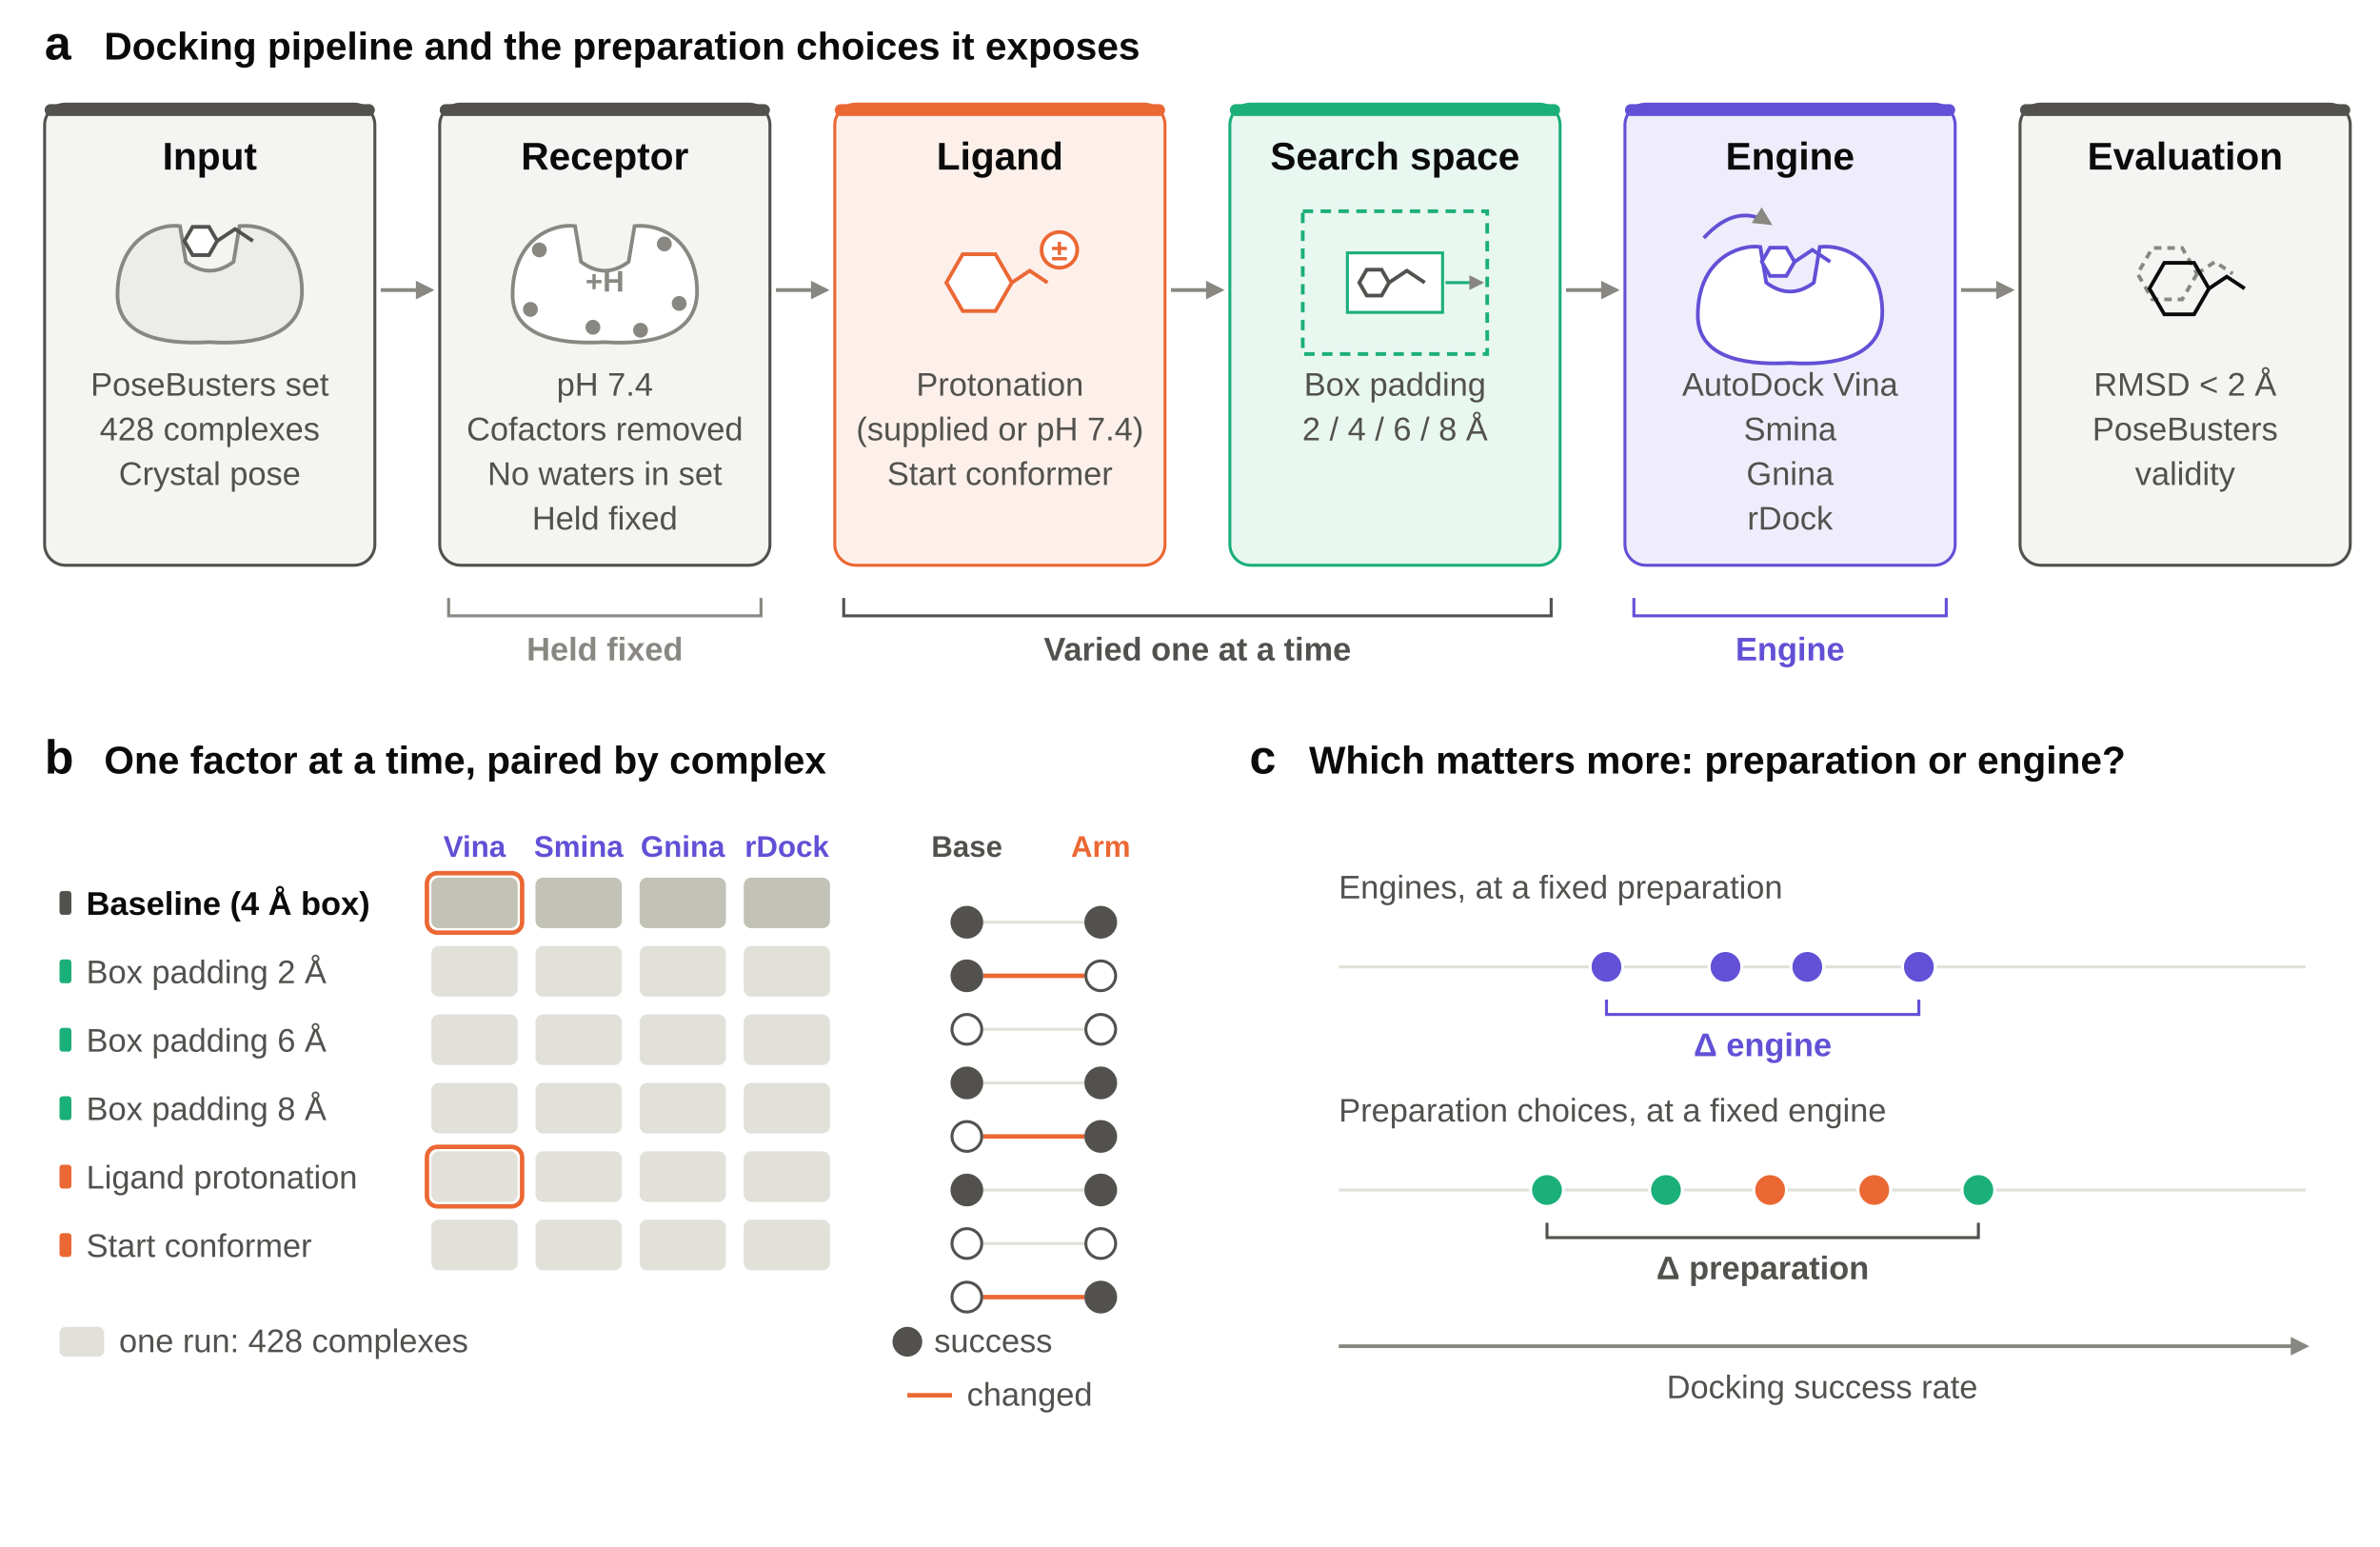
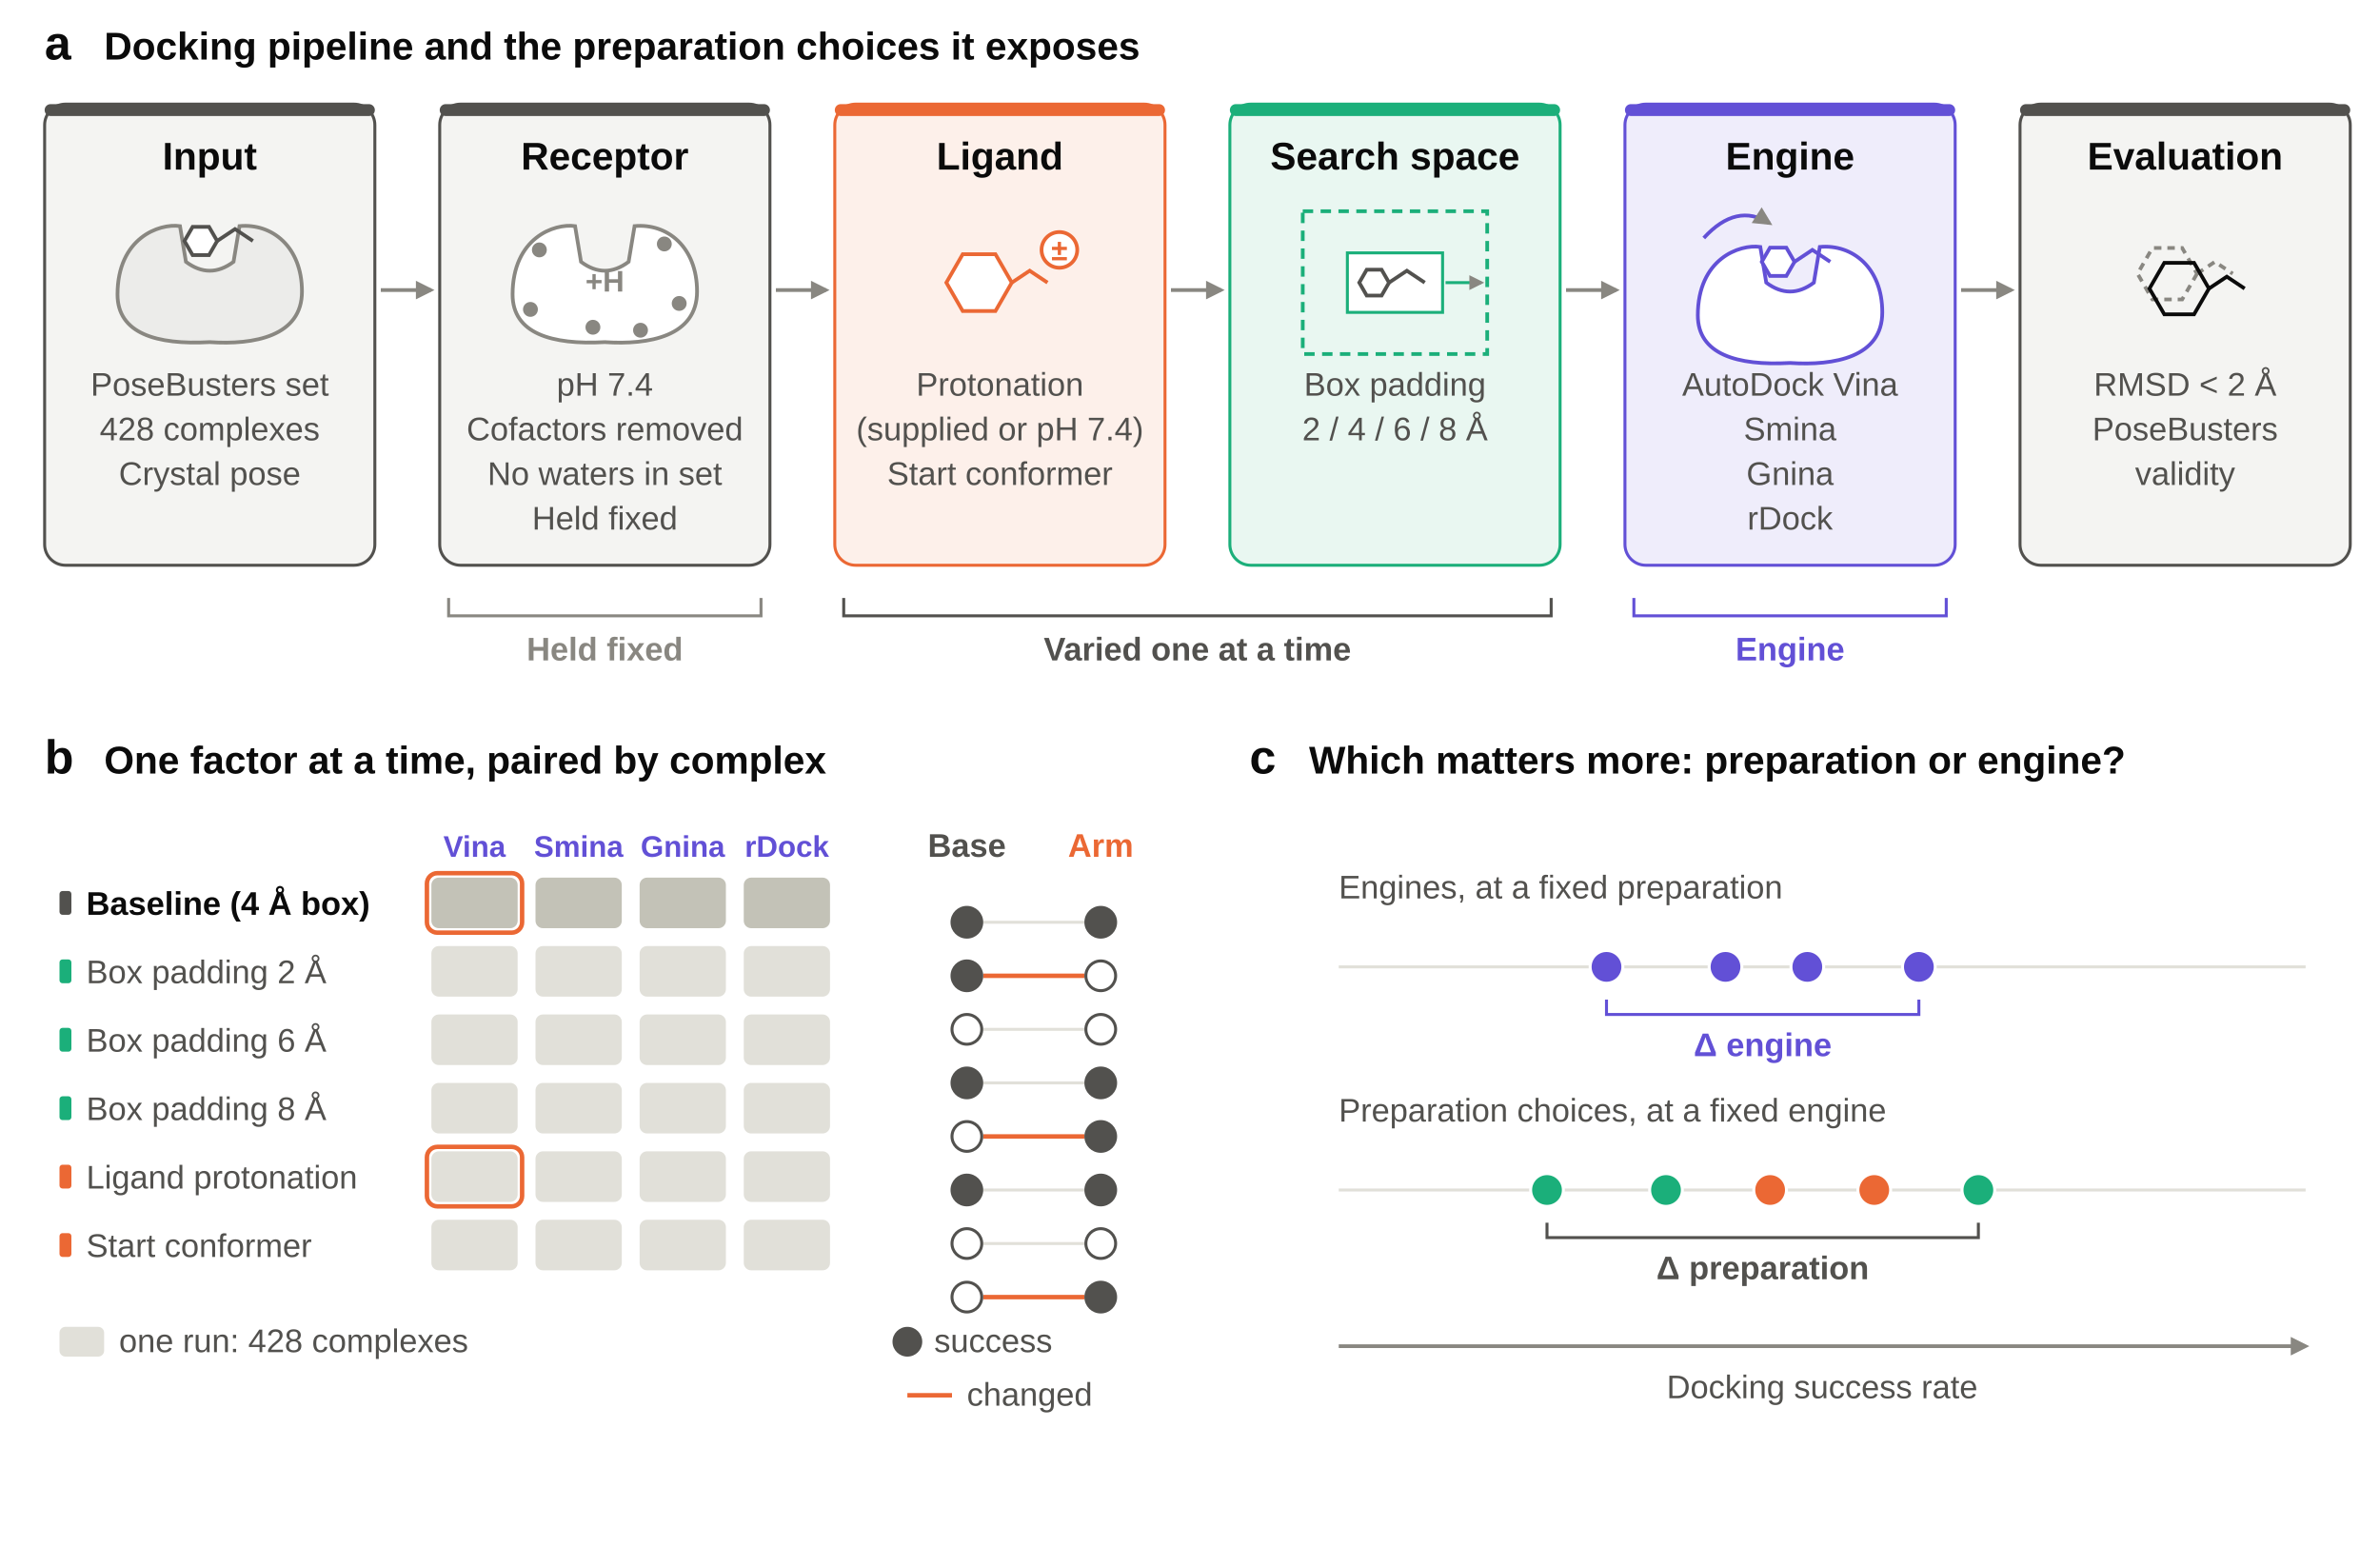
<svg xmlns="http://www.w3.org/2000/svg" width="180mm" height="117.0mm" viewBox="0 0 1600 1040">
  <defs>
    <marker id="head" viewBox="0 0 10 10" refX="8" refY="5" markerWidth="5" markerHeight="5" orient="auto-start-reverse">
      <path d="M0,0 L10,5 L0,10 z" fill="#898781" />
    </marker>
  </defs>
  <rect width="1600" height="1040" fill="#ffffff" />
  <text x="30.0" y="40.0" font-family="Arial, Helvetica, sans-serif" font-size="32" font-weight="bold" font-style="normal" fill="#0b0b0b" text-anchor="start">a</text>
  <text x="70.0" y="40.0" font-family="Arial, Helvetica, sans-serif" font-size="26" font-weight="bold" font-style="normal" fill="#0b0b0b" text-anchor="start">Docking pipeline and the preparation choices it exposes</text>
  <rect x="30.0" y="70" width="222" height="310" rx="14" fill="#f4f4f2" stroke="#52514e" stroke-width="2" />
  <rect x="30.0" y="70" width="222" height="8" rx="4" fill="#52514e" />
  <text x="141.0" y="114.0" font-family="Arial, Helvetica, sans-serif" font-size="26" font-weight="bold" font-style="normal" fill="#0b0b0b" text-anchor="middle">Input</text>
  <text x="141.0" y="266.0" font-family="Arial, Helvetica, sans-serif" font-size="22" font-weight="normal" font-style="normal" fill="#52514e" text-anchor="middle">PoseBusters set</text>
  <text x="141.0" y="296.0" font-family="Arial, Helvetica, sans-serif" font-size="22" font-weight="normal" font-style="normal" fill="#52514e" text-anchor="middle">428 complexes</text>
  <text x="141.0" y="326.0" font-family="Arial, Helvetica, sans-serif" font-size="22" font-weight="normal" font-style="normal" fill="#52514e" text-anchor="middle">Crystal pose</text>
  <rect x="295.6" y="70" width="222" height="310" rx="14" fill="#f4f4f2" stroke="#52514e" stroke-width="2" />
  <rect x="295.6" y="70" width="222" height="8" rx="4" fill="#52514e" />
  <text x="406.6" y="114.0" font-family="Arial, Helvetica, sans-serif" font-size="26" font-weight="bold" font-style="normal" fill="#0b0b0b" text-anchor="middle">Receptor</text>
  <text x="406.6" y="266.0" font-family="Arial, Helvetica, sans-serif" font-size="22" font-weight="normal" font-style="normal" fill="#52514e" text-anchor="middle">pH 7.4</text>
  <text x="406.6" y="296.0" font-family="Arial, Helvetica, sans-serif" font-size="22" font-weight="normal" font-style="normal" fill="#52514e" text-anchor="middle">Cofactors removed</text>
  <text x="406.6" y="326.0" font-family="Arial, Helvetica, sans-serif" font-size="22" font-weight="normal" font-style="normal" fill="#52514e" text-anchor="middle">No waters in set</text>
  <text x="406.6" y="356.0" font-family="Arial, Helvetica, sans-serif" font-size="22" font-weight="normal" font-style="normal" fill="#52514e" text-anchor="middle">Held fixed</text>
  <rect x="561.2" y="70" width="222" height="310" rx="14" fill="#fdf0ea" stroke="#eb6834" stroke-width="2" />
  <rect x="561.2" y="70" width="222" height="8" rx="4" fill="#eb6834" />
  <text x="672.2" y="114.0" font-family="Arial, Helvetica, sans-serif" font-size="26" font-weight="bold" font-style="normal" fill="#0b0b0b" text-anchor="middle">Ligand</text>
  <text x="672.2" y="266.0" font-family="Arial, Helvetica, sans-serif" font-size="22" font-weight="normal" font-style="normal" fill="#52514e" text-anchor="middle">Protonation</text>
  <text x="672.2" y="296.0" font-family="Arial, Helvetica, sans-serif" font-size="22" font-weight="normal" font-style="normal" fill="#52514e" text-anchor="middle">(supplied or pH 7.4)</text>
  <text x="672.2" y="326.0" font-family="Arial, Helvetica, sans-serif" font-size="22" font-weight="normal" font-style="normal" fill="#52514e" text-anchor="middle">Start conformer</text>
  <rect x="826.8" y="70" width="222" height="310" rx="14" fill="#e9f7f1" stroke="#1baf7a" stroke-width="2" />
  <rect x="826.8" y="70" width="222" height="8" rx="4" fill="#1baf7a" />
  <text x="937.8" y="114.0" font-family="Arial, Helvetica, sans-serif" font-size="26" font-weight="bold" font-style="normal" fill="#0b0b0b" text-anchor="middle">Search space</text>
  <text x="937.8" y="266.0" font-family="Arial, Helvetica, sans-serif" font-size="22" font-weight="normal" font-style="normal" fill="#52514e" text-anchor="middle">Box padding</text>
  <text x="937.8" y="296.0" font-family="Arial, Helvetica, sans-serif" font-size="22" font-weight="normal" font-style="normal" fill="#52514e" text-anchor="middle">2 / 4 / 6 / 8 Å</text>
  <rect x="1092.4" y="70" width="222" height="310" rx="14" fill="#efedfb" stroke="#6250d6" stroke-width="2" />
  <rect x="1092.4" y="70" width="222" height="8" rx="4" fill="#6250d6" />
  <text x="1203.4" y="114.0" font-family="Arial, Helvetica, sans-serif" font-size="26" font-weight="bold" font-style="normal" fill="#0b0b0b" text-anchor="middle">Engine</text>
  <text x="1203.4" y="266.0" font-family="Arial, Helvetica, sans-serif" font-size="22" font-weight="normal" font-style="normal" fill="#52514e" text-anchor="middle">AutoDock Vina</text>
  <text x="1203.4" y="296.0" font-family="Arial, Helvetica, sans-serif" font-size="22" font-weight="normal" font-style="normal" fill="#52514e" text-anchor="middle">Smina</text>
  <text x="1203.4" y="326.0" font-family="Arial, Helvetica, sans-serif" font-size="22" font-weight="normal" font-style="normal" fill="#52514e" text-anchor="middle">Gnina</text>
  <text x="1203.4" y="356.0" font-family="Arial, Helvetica, sans-serif" font-size="22" font-weight="normal" font-style="normal" fill="#52514e" text-anchor="middle">rDock</text>
  <rect x="1358.0" y="70" width="222" height="310" rx="14" fill="#f4f4f2" stroke="#52514e" stroke-width="2" />
  <rect x="1358.0" y="70" width="222" height="8" rx="4" fill="#52514e" />
  <text x="1469.0" y="114.0" font-family="Arial, Helvetica, sans-serif" font-size="26" font-weight="bold" font-style="normal" fill="#0b0b0b" text-anchor="middle">Evaluation</text>
  <text x="1469.0" y="266.0" font-family="Arial, Helvetica, sans-serif" font-size="22" font-weight="normal" font-style="normal" fill="#52514e" text-anchor="middle">RMSD &lt; 2 Å</text>
  <text x="1469.0" y="296.0" font-family="Arial, Helvetica, sans-serif" font-size="22" font-weight="normal" font-style="normal" fill="#52514e" text-anchor="middle">PoseBusters</text>
  <text x="1469.0" y="326.0" font-family="Arial, Helvetica, sans-serif" font-size="22" font-weight="normal" font-style="normal" fill="#52514e" text-anchor="middle">validity</text>
  <line x1="256.0" y1="195" x2="289.6" y2="195" stroke="#898781" stroke-width="2.5" marker-end="url(#head)" />
  <line x1="521.6" y1="195" x2="555.2" y2="195" stroke="#898781" stroke-width="2.5" marker-end="url(#head)" />
  <line x1="787.2" y1="195" x2="820.8" y2="195" stroke="#898781" stroke-width="2.5" marker-end="url(#head)" />
  <line x1="1052.8" y1="195" x2="1086.4" y2="195" stroke="#898781" stroke-width="2.5" marker-end="url(#head)" />
  <line x1="1318.4" y1="195" x2="1352.0" y2="195" stroke="#898781" stroke-width="2.5" marker-end="url(#head)" />
  <path d="M79.0,198 C79.0,160 107.0,150 121.0,152 L125.0,176 Q141.0,188 157.0,176 L161.0,152 C183.0,150 203.0,166 203.0,196 C203.0,226 171.0,232 141.0,230 C105.0,232 79.0,224 79.0,198 Z" fill="#ececea" stroke="#898781" stroke-width="2.5" />
  <polygon points="146.0,162.0 140.5,171.5 129.5,171.5 124.0,162.0 129.5,152.5 140.5,152.5" fill="#ffffff" stroke="#52514e" stroke-width="2.5" />
  <polyline points="146.0,162.0 158.0,154.0 170.0,162.0" fill="none" stroke="#52514e" stroke-width="2.5" />
  <path d="M344.6,198 C344.6,160 372.6,150 386.6,152 L390.6,176 Q406.6,188 422.6,176 L426.6,152 C448.6,150 468.6,166 468.6,196 C468.6,226 436.6,232 406.6,230 C370.6,232 344.6,224 344.6,198 Z" fill="#ffffff" stroke="#898781" stroke-width="2.5" />
  <circle cx="362.6" cy="168" r="5" fill="#898781" />
  <circle cx="356.6" cy="208" r="5" fill="#898781" />
  <circle cx="446.6" cy="164" r="5" fill="#898781" />
  <circle cx="456.6" cy="204" r="5" fill="#898781" />
  <circle cx="398.6" cy="220" r="5" fill="#898781" />
  <circle cx="430.6" cy="222" r="5" fill="#898781" />
  <text x="406.6" y="196.0" font-family="Arial, Helvetica, sans-serif" font-size="20" font-weight="bold" font-style="normal" fill="#898781" text-anchor="middle">+H</text>
  <polygon points="680.2,190.0 669.2,209.1 647.2,209.1 636.2,190.0 647.2,170.9 669.2,170.9" fill="#ffffff" stroke="#eb6834" stroke-width="2.5" />
  <polyline points="680.2,190.0 692.2,182.0 704.2,190.0" fill="none" stroke="#eb6834" stroke-width="2.5" />
  <circle cx="712.2" cy="168" r="12" fill="#ffffff" stroke="#eb6834" stroke-width="2.5" />
  <text x="712.2" y="175.0" font-family="Arial, Helvetica, sans-serif" font-size="20" font-weight="bold" font-style="normal" fill="#eb6834" text-anchor="middle">±</text>
  <rect x="875.8" y="142" width="124" height="96" fill="none" stroke="#1baf7a" stroke-width="2.5" stroke-dasharray="7 5" />
  <rect x="905.8" y="170" width="64" height="40" fill="#ffffff" stroke="#1baf7a" stroke-width="2" />
  <polygon points="933.8,190.0 928.8,198.7 918.8,198.7 913.8,190.0 918.8,181.3 928.8,181.3" fill="none" stroke="#52514e" stroke-width="2.5" />
  <polyline points="933.8,190.0 945.8,182.0 957.8,190.0" fill="none" stroke="#52514e" stroke-width="2.5" />
  <line x1="971.8" y1="190" x2="995.8" y2="190" stroke="#1baf7a" stroke-width="2" marker-end="url(#head)" />
  <path d="M1141.4,212 C1141.4,174 1169.4,164 1183.4,166 L1187.4,190 Q1203.4,202 1219.4,190 L1223.4,166 C1245.4,164 1265.4,180 1265.4,210 C1265.4,240 1233.4,246 1203.4,244 C1167.4,246 1141.4,238 1141.4,212 Z" fill="#ffffff" stroke="#6250d6" stroke-width="2.5" />
  <polygon points="1206.4,176.0 1200.9,185.5 1189.9,185.5 1184.4,176.0 1189.9,166.5 1200.9,166.5" fill="#ffffff" stroke="#6250d6" stroke-width="2.5" />
  <polyline points="1206.4,176.0 1218.4,168.0 1230.4,176.0" fill="none" stroke="#6250d6" stroke-width="2.5" />
  <path d="M1145.4,160 Q1167.4,136 1189.4,150" fill="none" stroke="#6250d6" stroke-width="2.5" marker-end="url(#head)" />
  <polygon points="1477.0,184.0 1467.0,201.3 1447.0,201.3 1437.0,184.0 1447.0,166.7 1467.0,166.7" fill="none" stroke="#898781" stroke-width="2.5" stroke-dasharray="5 4" />
  <polyline points="1477.0,184.0 1489.0,176.0 1501.0,184.0" fill="none" stroke="#898781" stroke-width="2.5" stroke-dasharray="5 4" />
  <polygon points="1485.0,194.0 1475.0,211.3 1455.0,211.3 1445.0,194.0 1455.0,176.7 1475.0,176.7" fill="none" stroke="#0b0b0b" stroke-width="2.5" />
  <polyline points="1485.0,194.0 1497.0,186.0 1509.0,194.0" fill="none" stroke="#0b0b0b" stroke-width="2.5" />
  <path d="M301.6,402 v12 H511.6 v-12" fill="none" stroke="#898781" stroke-width="2" />
  <text x="406.6" y="444.0" font-family="Arial, Helvetica, sans-serif" font-size="22" font-weight="bold" font-style="normal" fill="#898781" text-anchor="middle">Held fixed</text>
  <path d="M567.2,402 v12 H1042.8 v-12" fill="none" stroke="#52514e" stroke-width="2" />
  <text x="805.0" y="444.0" font-family="Arial, Helvetica, sans-serif" font-size="22" font-weight="bold" font-style="normal" fill="#52514e" text-anchor="middle">Varied one at a time</text>
  <path d="M1098.4,402 v12 H1308.4 v-12" fill="none" stroke="#6250d6" stroke-width="2" />
  <text x="1203.4" y="444.0" font-family="Arial, Helvetica, sans-serif" font-size="22" font-weight="bold" font-style="normal" fill="#6250d6" text-anchor="middle">Engine</text>
  <text x="30.0" y="520.0" font-family="Arial, Helvetica, sans-serif" font-size="32" font-weight="bold" font-style="normal" fill="#0b0b0b" text-anchor="start">b</text>
  <text x="70.0" y="520.0" font-family="Arial, Helvetica, sans-serif" font-size="26" font-weight="bold" font-style="normal" fill="#0b0b0b" text-anchor="start">One factor at a time, paired by complex</text>
  <text x="319.0" y="576.0" font-family="Arial, Helvetica, sans-serif" font-size="20" font-weight="bold" font-style="normal" fill="#6250d6" text-anchor="middle">Vina</text>
  <text x="389.0" y="576.0" font-family="Arial, Helvetica, sans-serif" font-size="20" font-weight="bold" font-style="normal" fill="#6250d6" text-anchor="middle">Smina</text>
  <text x="459.0" y="576.0" font-family="Arial, Helvetica, sans-serif" font-size="20" font-weight="bold" font-style="normal" fill="#6250d6" text-anchor="middle">Gnina</text>
  <text x="529.0" y="576.0" font-family="Arial, Helvetica, sans-serif" font-size="20" font-weight="bold" font-style="normal" fill="#6250d6" text-anchor="middle">rDock</text>
  <rect x="40" y="599" width="8" height="16" rx="2" fill="#52514e" />
  <text x="58.0" y="615.0" font-family="Arial, Helvetica, sans-serif" font-size="22" font-weight="bold" font-style="normal" fill="#0b0b0b" text-anchor="start">Baseline (4 Å box)</text>
  <rect x="290" y="590" width="58" height="34" rx="5" fill="#c3c2b7" />
  <rect x="360" y="590" width="58" height="34" rx="5" fill="#c3c2b7" />
  <rect x="430" y="590" width="58" height="34" rx="5" fill="#c3c2b7" />
  <rect x="500" y="590" width="58" height="34" rx="5" fill="#c3c2b7" />
  <rect x="40" y="645" width="8" height="16" rx="2" fill="#1baf7a" />
  <text x="58.0" y="661.0" font-family="Arial, Helvetica, sans-serif" font-size="22" font-weight="normal" font-style="normal" fill="#52514e" text-anchor="start">Box padding 2 Å</text>
  <rect x="290" y="636" width="58" height="34" rx="5" fill="#e1e0d9" />
  <rect x="360" y="636" width="58" height="34" rx="5" fill="#e1e0d9" />
  <rect x="430" y="636" width="58" height="34" rx="5" fill="#e1e0d9" />
  <rect x="500" y="636" width="58" height="34" rx="5" fill="#e1e0d9" />
  <rect x="40" y="691" width="8" height="16" rx="2" fill="#1baf7a" />
  <text x="58.0" y="707.0" font-family="Arial, Helvetica, sans-serif" font-size="22" font-weight="normal" font-style="normal" fill="#52514e" text-anchor="start">Box padding 6 Å</text>
  <rect x="290" y="682" width="58" height="34" rx="5" fill="#e1e0d9" />
  <rect x="360" y="682" width="58" height="34" rx="5" fill="#e1e0d9" />
  <rect x="430" y="682" width="58" height="34" rx="5" fill="#e1e0d9" />
  <rect x="500" y="682" width="58" height="34" rx="5" fill="#e1e0d9" />
  <rect x="40" y="737" width="8" height="16" rx="2" fill="#1baf7a" />
  <text x="58.0" y="753.0" font-family="Arial, Helvetica, sans-serif" font-size="22" font-weight="normal" font-style="normal" fill="#52514e" text-anchor="start">Box padding 8 Å</text>
  <rect x="290" y="728" width="58" height="34" rx="5" fill="#e1e0d9" />
  <rect x="360" y="728" width="58" height="34" rx="5" fill="#e1e0d9" />
  <rect x="430" y="728" width="58" height="34" rx="5" fill="#e1e0d9" />
  <rect x="500" y="728" width="58" height="34" rx="5" fill="#e1e0d9" />
  <rect x="40" y="783" width="8" height="16" rx="2" fill="#eb6834" />
  <text x="58.0" y="799.0" font-family="Arial, Helvetica, sans-serif" font-size="22" font-weight="normal" font-style="normal" fill="#52514e" text-anchor="start">Ligand protonation</text>
  <rect x="290" y="774" width="58" height="34" rx="5" fill="#e1e0d9" />
  <rect x="360" y="774" width="58" height="34" rx="5" fill="#e1e0d9" />
  <rect x="430" y="774" width="58" height="34" rx="5" fill="#e1e0d9" />
  <rect x="500" y="774" width="58" height="34" rx="5" fill="#e1e0d9" />
  <rect x="40" y="829" width="8" height="16" rx="2" fill="#eb6834" />
  <text x="58.0" y="845.0" font-family="Arial, Helvetica, sans-serif" font-size="22" font-weight="normal" font-style="normal" fill="#52514e" text-anchor="start">Start conformer</text>
  <rect x="290" y="820" width="58" height="34" rx="5" fill="#e1e0d9" />
  <rect x="360" y="820" width="58" height="34" rx="5" fill="#e1e0d9" />
  <rect x="430" y="820" width="58" height="34" rx="5" fill="#e1e0d9" />
  <rect x="500" y="820" width="58" height="34" rx="5" fill="#e1e0d9" />
  <rect x="287" y="587" width="64" height="40" rx="7" fill="none" stroke="#eb6834" stroke-width="3" />
  <rect x="287" y="771" width="64" height="40" rx="7" fill="none" stroke="#eb6834" stroke-width="3" />
  <rect x="40" y="892" width="30" height="20" rx="4" fill="#e1e0d9" />
  <text x="80.0" y="909.0" font-family="Arial, Helvetica, sans-serif" font-size="22" font-weight="normal" font-style="normal" fill="#52514e" text-anchor="start">one run: 428 complexes</text>
-   <text x="650.0" y="576.0" font-family="Arial, Helvetica, sans-serif" font-size="20" font-weight="bold" font-style="normal" fill="#52514e" text-anchor="middle">Base</text>
-   <text x="740.0" y="576.0" font-family="Arial, Helvetica, sans-serif" font-size="20" font-weight="bold" font-style="normal" fill="#eb6834" text-anchor="middle">Arm</text>
+   <text x="650.0" y="576.0" font-family="Arial, Helvetica, sans-serif" font-size="22" font-weight="bold" font-style="normal" fill="#52514e" text-anchor="middle">Base</text>
+   <text x="740.0" y="576.0" font-family="Arial, Helvetica, sans-serif" font-size="22" font-weight="bold" font-style="normal" fill="#eb6834" text-anchor="middle">Arm</text>
  <line x1="661" y1="620" x2="729" y2="620" stroke="#e1e0d9" stroke-width="2" />
  <circle cx="650" cy="620" r="10" fill="#52514e" stroke="#52514e" stroke-width="2" />
  <circle cx="740" cy="620" r="10" fill="#52514e" stroke="#52514e" stroke-width="2" />
  <line x1="661" y1="656" x2="729" y2="656" stroke="#eb6834" stroke-width="3" />
  <circle cx="650" cy="656" r="10" fill="#52514e" stroke="#52514e" stroke-width="2" />
  <circle cx="740" cy="656" r="10" fill="#ffffff" stroke="#52514e" stroke-width="2" />
  <line x1="661" y1="692" x2="729" y2="692" stroke="#e1e0d9" stroke-width="2" />
  <circle cx="650" cy="692" r="10" fill="#ffffff" stroke="#52514e" stroke-width="2" />
  <circle cx="740" cy="692" r="10" fill="#ffffff" stroke="#52514e" stroke-width="2" />
  <line x1="661" y1="728" x2="729" y2="728" stroke="#e1e0d9" stroke-width="2" />
  <circle cx="650" cy="728" r="10" fill="#52514e" stroke="#52514e" stroke-width="2" />
  <circle cx="740" cy="728" r="10" fill="#52514e" stroke="#52514e" stroke-width="2" />
  <line x1="661" y1="764" x2="729" y2="764" stroke="#eb6834" stroke-width="3" />
  <circle cx="650" cy="764" r="10" fill="#ffffff" stroke="#52514e" stroke-width="2" />
  <circle cx="740" cy="764" r="10" fill="#52514e" stroke="#52514e" stroke-width="2" />
  <line x1="661" y1="800" x2="729" y2="800" stroke="#e1e0d9" stroke-width="2" />
  <circle cx="650" cy="800" r="10" fill="#52514e" stroke="#52514e" stroke-width="2" />
  <circle cx="740" cy="800" r="10" fill="#52514e" stroke="#52514e" stroke-width="2" />
  <line x1="661" y1="836" x2="729" y2="836" stroke="#e1e0d9" stroke-width="2" />
  <circle cx="650" cy="836" r="10" fill="#ffffff" stroke="#52514e" stroke-width="2" />
  <circle cx="740" cy="836" r="10" fill="#ffffff" stroke="#52514e" stroke-width="2" />
  <line x1="661" y1="872" x2="729" y2="872" stroke="#eb6834" stroke-width="3" />
  <circle cx="650" cy="872" r="10" fill="#ffffff" stroke="#52514e" stroke-width="2" />
  <circle cx="740" cy="872" r="10" fill="#52514e" stroke="#52514e" stroke-width="2" />
  <circle cx="610" cy="902" r="10" fill="#52514e" />
  <text x="628.0" y="909.0" font-family="Arial, Helvetica, sans-serif" font-size="22" font-weight="normal" font-style="normal" fill="#52514e" text-anchor="start">success</text>
  <line x1="610" y1="938" x2="640" y2="938" stroke="#eb6834" stroke-width="3" />
  <text x="650.0" y="945.0" font-family="Arial, Helvetica, sans-serif" font-size="22" font-weight="normal" font-style="normal" fill="#52514e" text-anchor="start">changed</text>
  <text x="840.0" y="520.0" font-family="Arial, Helvetica, sans-serif" font-size="32" font-weight="bold" font-style="normal" fill="#0b0b0b" text-anchor="start">c</text>
  <text x="880.0" y="520.0" font-family="Arial, Helvetica, sans-serif" font-size="26" font-weight="bold" font-style="normal" fill="#0b0b0b" text-anchor="start">Which matters more: preparation or engine?</text>
  <text x="900.0" y="604.0" font-family="Arial, Helvetica, sans-serif" font-size="22" font-weight="normal" font-style="normal" fill="#52514e" text-anchor="start">Engines, at a fixed preparation</text>
  <line x1="900" y1="650" x2="1550" y2="650" stroke="#e1e0d9" stroke-width="2" />
  <circle cx="1080" cy="650" r="11" fill="#6250d6" stroke="#ffffff" stroke-width="2" />
  <circle cx="1160" cy="650" r="11" fill="#6250d6" stroke="#ffffff" stroke-width="2" />
  <circle cx="1215" cy="650" r="11" fill="#6250d6" stroke="#ffffff" stroke-width="2" />
  <circle cx="1290" cy="650" r="11" fill="#6250d6" stroke="#ffffff" stroke-width="2" />
  <path d="M1080,672 v10 H1290 v-10" fill="none" stroke="#6250d6" stroke-width="2" />
  <text x="1185.0" y="710.0" font-family="Arial, Helvetica, sans-serif" font-size="22" font-weight="bold" font-style="normal" fill="#6250d6" text-anchor="middle">Δ engine</text>
  <text x="900.0" y="754.0" font-family="Arial, Helvetica, sans-serif" font-size="22" font-weight="normal" font-style="normal" fill="#52514e" text-anchor="start">Preparation choices, at a fixed engine</text>
  <line x1="900" y1="800" x2="1550" y2="800" stroke="#e1e0d9" stroke-width="2" />
  <circle cx="1040" cy="800" r="11" fill="#1baf7a" stroke="#ffffff" stroke-width="2" />
  <circle cx="1120" cy="800" r="11" fill="#1baf7a" stroke="#ffffff" stroke-width="2" />
  <circle cx="1190" cy="800" r="11" fill="#eb6834" stroke="#ffffff" stroke-width="2" />
  <circle cx="1260" cy="800" r="11" fill="#eb6834" stroke="#ffffff" stroke-width="2" />
  <circle cx="1330" cy="800" r="11" fill="#1baf7a" stroke="#ffffff" stroke-width="2" />
  <path d="M1040,822 v10 H1330 v-10" fill="none" stroke="#52514e" stroke-width="2" />
  <text x="1185.0" y="860.0" font-family="Arial, Helvetica, sans-serif" font-size="22" font-weight="bold" font-style="normal" fill="#52514e" text-anchor="middle">Δ preparation</text>
  <line x1="900" y1="905" x2="1550" y2="905" stroke="#898781" stroke-width="2.5" marker-end="url(#head)" />
  <text x="1225.0" y="940.0" font-family="Arial, Helvetica, sans-serif" font-size="22" font-weight="normal" font-style="normal" fill="#52514e" text-anchor="middle">Docking success rate</text>
</svg>
